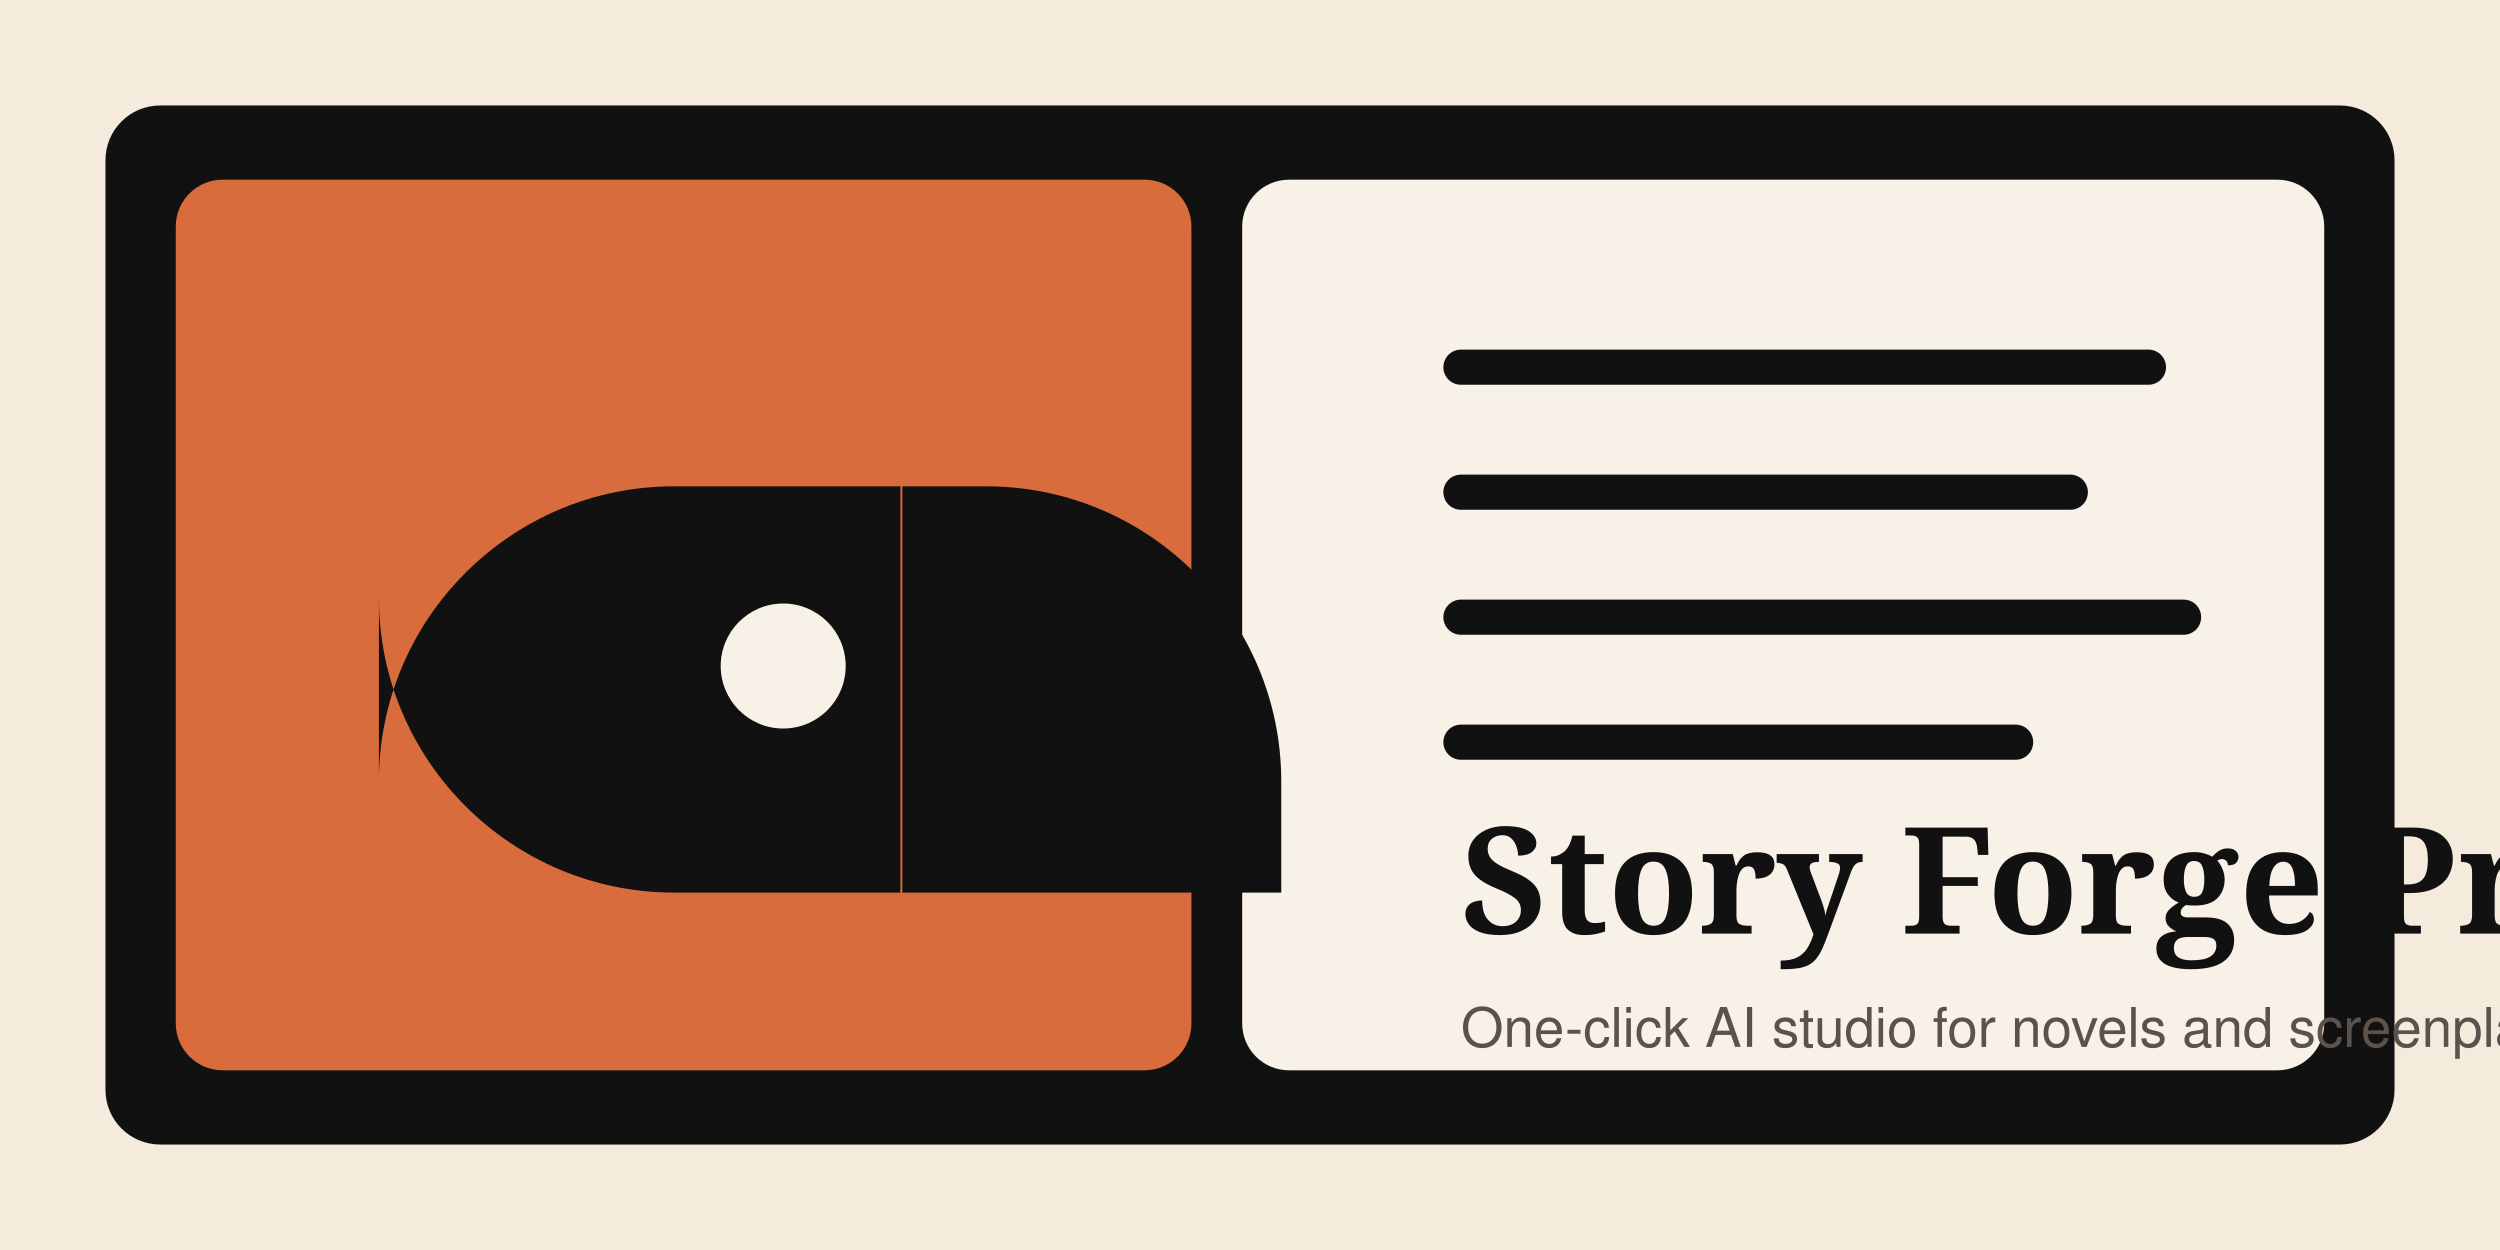
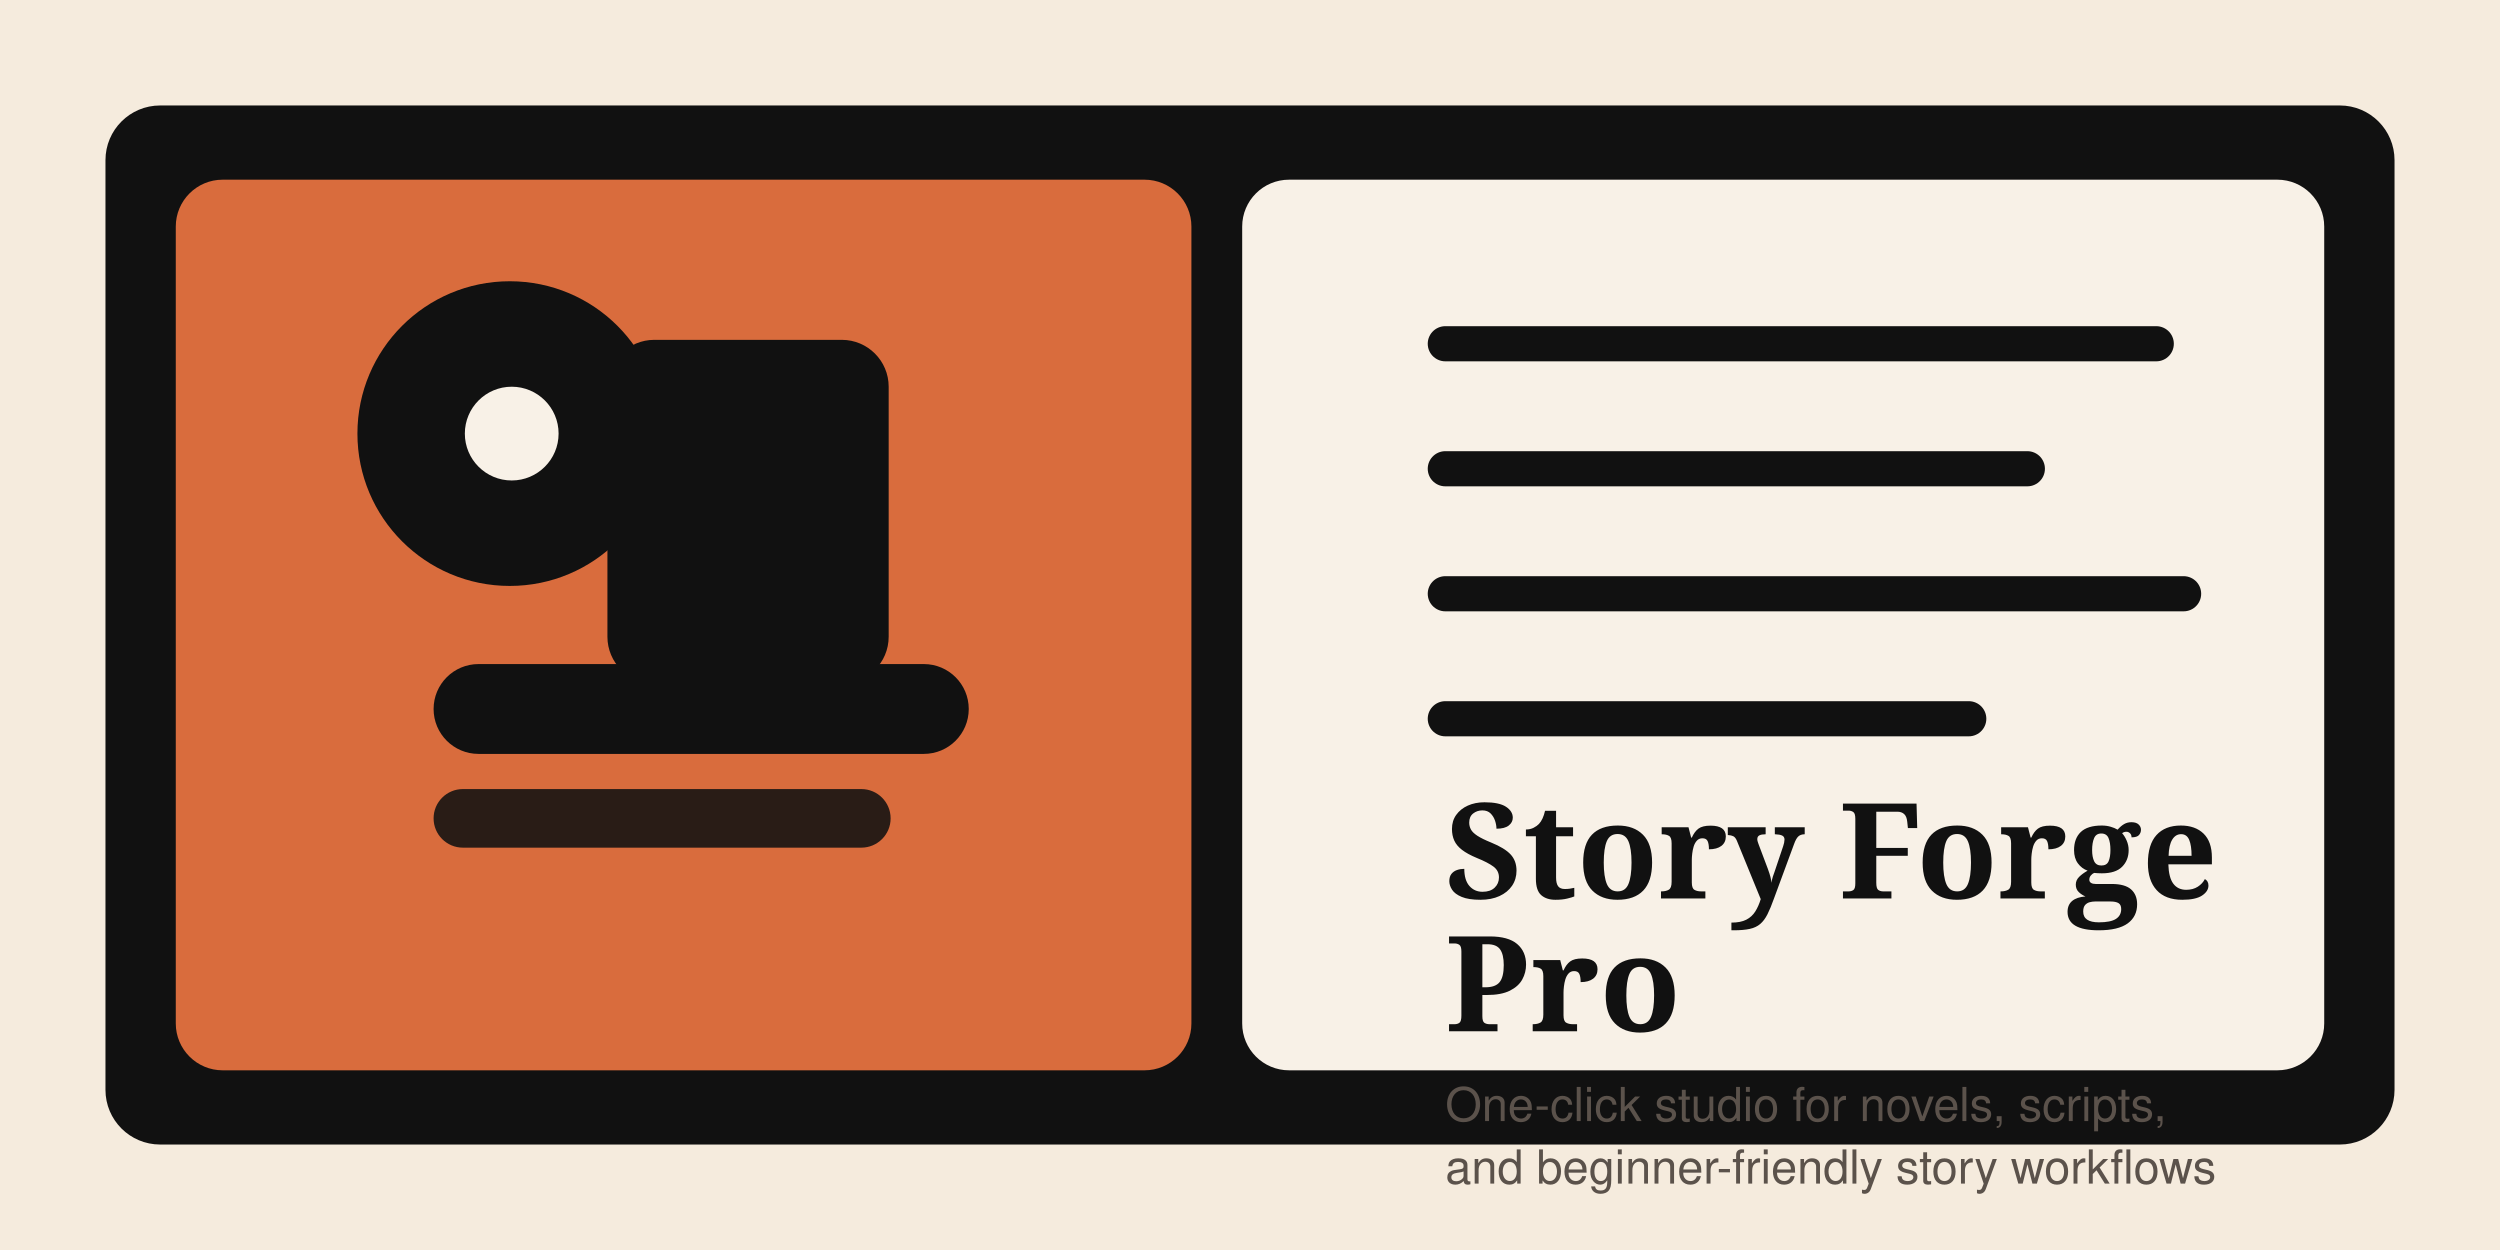
<svg xmlns="http://www.w3.org/2000/svg" width="1280" height="640" viewBox="0 0 1280 640" fill="none">
  <rect width="1280" height="640" fill="#F5EBDD" />
  <rect x="54" y="54" width="1172" height="532" rx="28" fill="#111111" />
  <rect x="90" y="92" width="520" height="456" rx="24" fill="#D96C3D" />
  <rect x="636" y="92" width="554" height="456" rx="24" fill="#F8F1E7" />
-   <path d="M194 400C194 316.8 261.8 249 345 249H461V457H345C261.8 457 194 389.2 194 306V400Z" fill="#111111" />
-   <path d="M462 249H505C588.2 249 656 316.8 656 400V457H462V249Z" fill="#111111" />
-   <circle cx="401" cy="341" r="32" fill="#F8F1E7" />
-   <path d="M748 188H1100" stroke="#111111" stroke-width="18" stroke-linecap="round" />
-   <path d="M748 252H1060" stroke="#111111" stroke-width="18" stroke-linecap="round" />
-   <path d="M748 316H1118" stroke="#111111" stroke-width="18" stroke-linecap="round" />
-   <path d="M748 380H1032" stroke="#111111" stroke-width="18" stroke-linecap="round" />
-   <text x="748" y="478" fill="#111111" font-family="Georgia, serif" font-size="76" font-weight="700">Story Forge Pro</text>
-   <text x="748" y="536" fill="#5B524B" font-family="Helvetica, Arial, sans-serif" font-size="28">One-click AI studio for novels and screenplays</text>
+   <circle cx="261" cy="222" r="78" fill="#111111" />
+   <rect x="311" y="174" width="144" height="176" rx="24" fill="#111111" />
+   <rect x="222" y="340" width="274" height="46" rx="23" fill="#111111" />
+   <rect x="222" y="404" width="234" height="30" rx="15" fill="#111111" opacity="0.88" />
+   <circle cx="262" cy="222" r="24" fill="#F8F1E7" />
+   <path d="M740 176H1104" stroke="#111111" stroke-width="18" stroke-linecap="round" />
+   <path d="M740 240H1038" stroke="#111111" stroke-width="18" stroke-linecap="round" />
+   <path d="M740 304H1118" stroke="#111111" stroke-width="18" stroke-linecap="round" />
+   <path d="M740 368H1008" stroke="#111111" stroke-width="18" stroke-linecap="round" />
+   <text x="740" y="460" fill="#111111" font-family="Georgia, serif" font-size="68" font-weight="700">Story Forge</text>
+   <text x="740" y="528" fill="#111111" font-family="Georgia, serif" font-size="68" font-weight="700">Pro</text>
+   <text x="740" y="574" fill="#5B524B" font-family="Helvetica, Arial, sans-serif" font-size="24">One-click studio for novels, scripts,</text>
+   <text x="740" y="606" fill="#5B524B" font-family="Helvetica, Arial, sans-serif" font-size="24">and beginner-friendly story workflows</text>
</svg>
